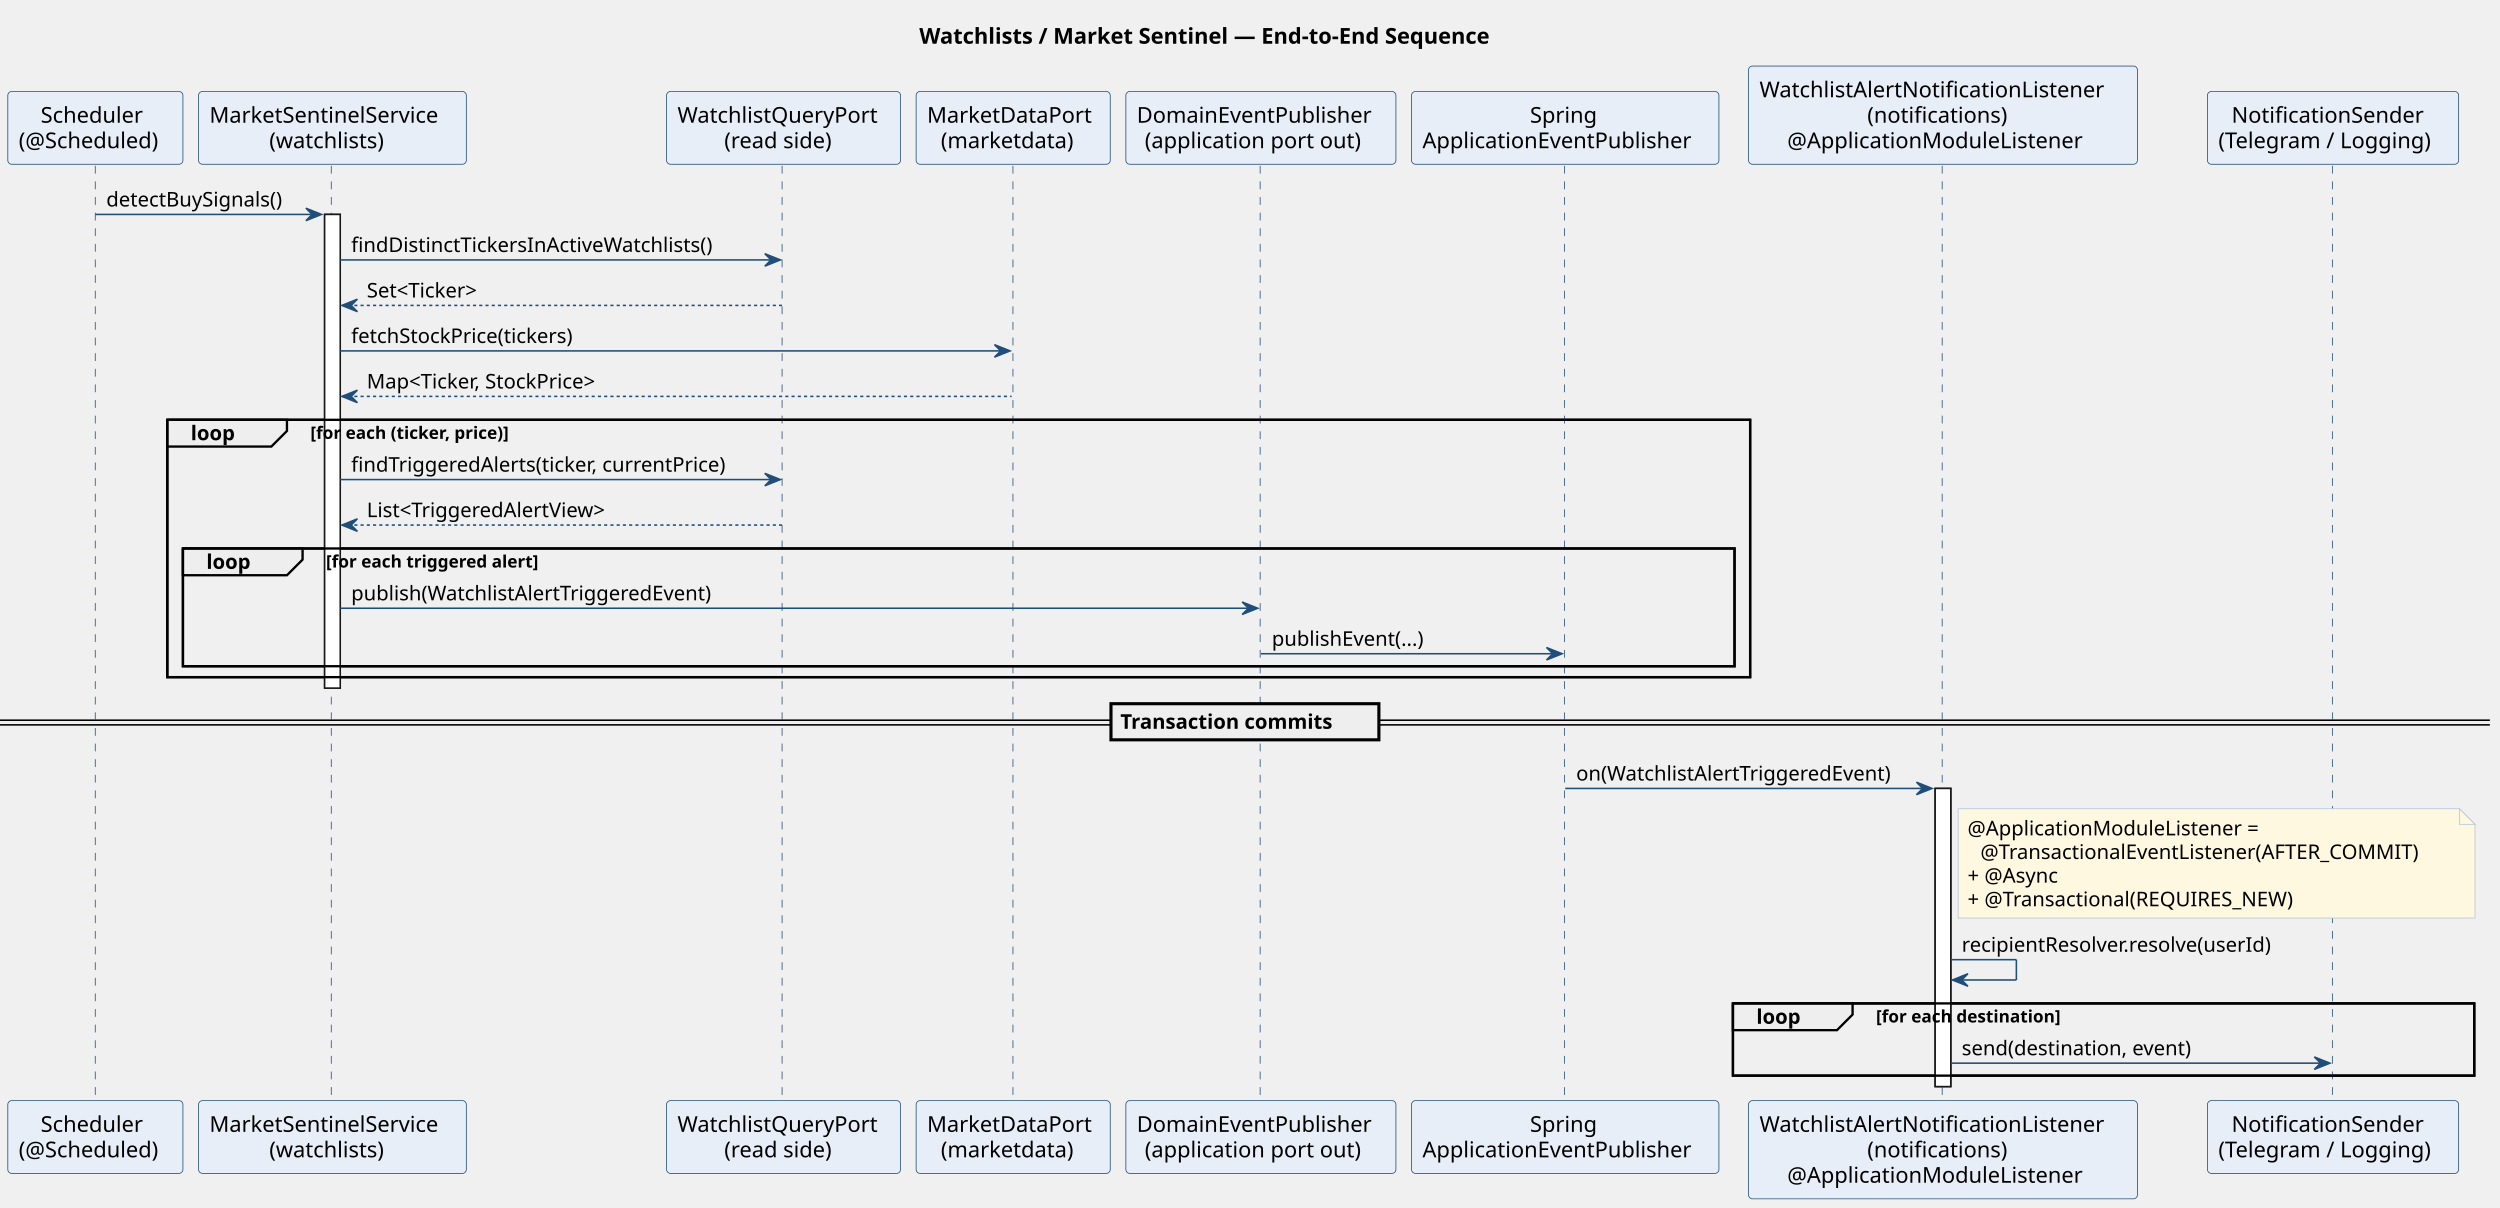
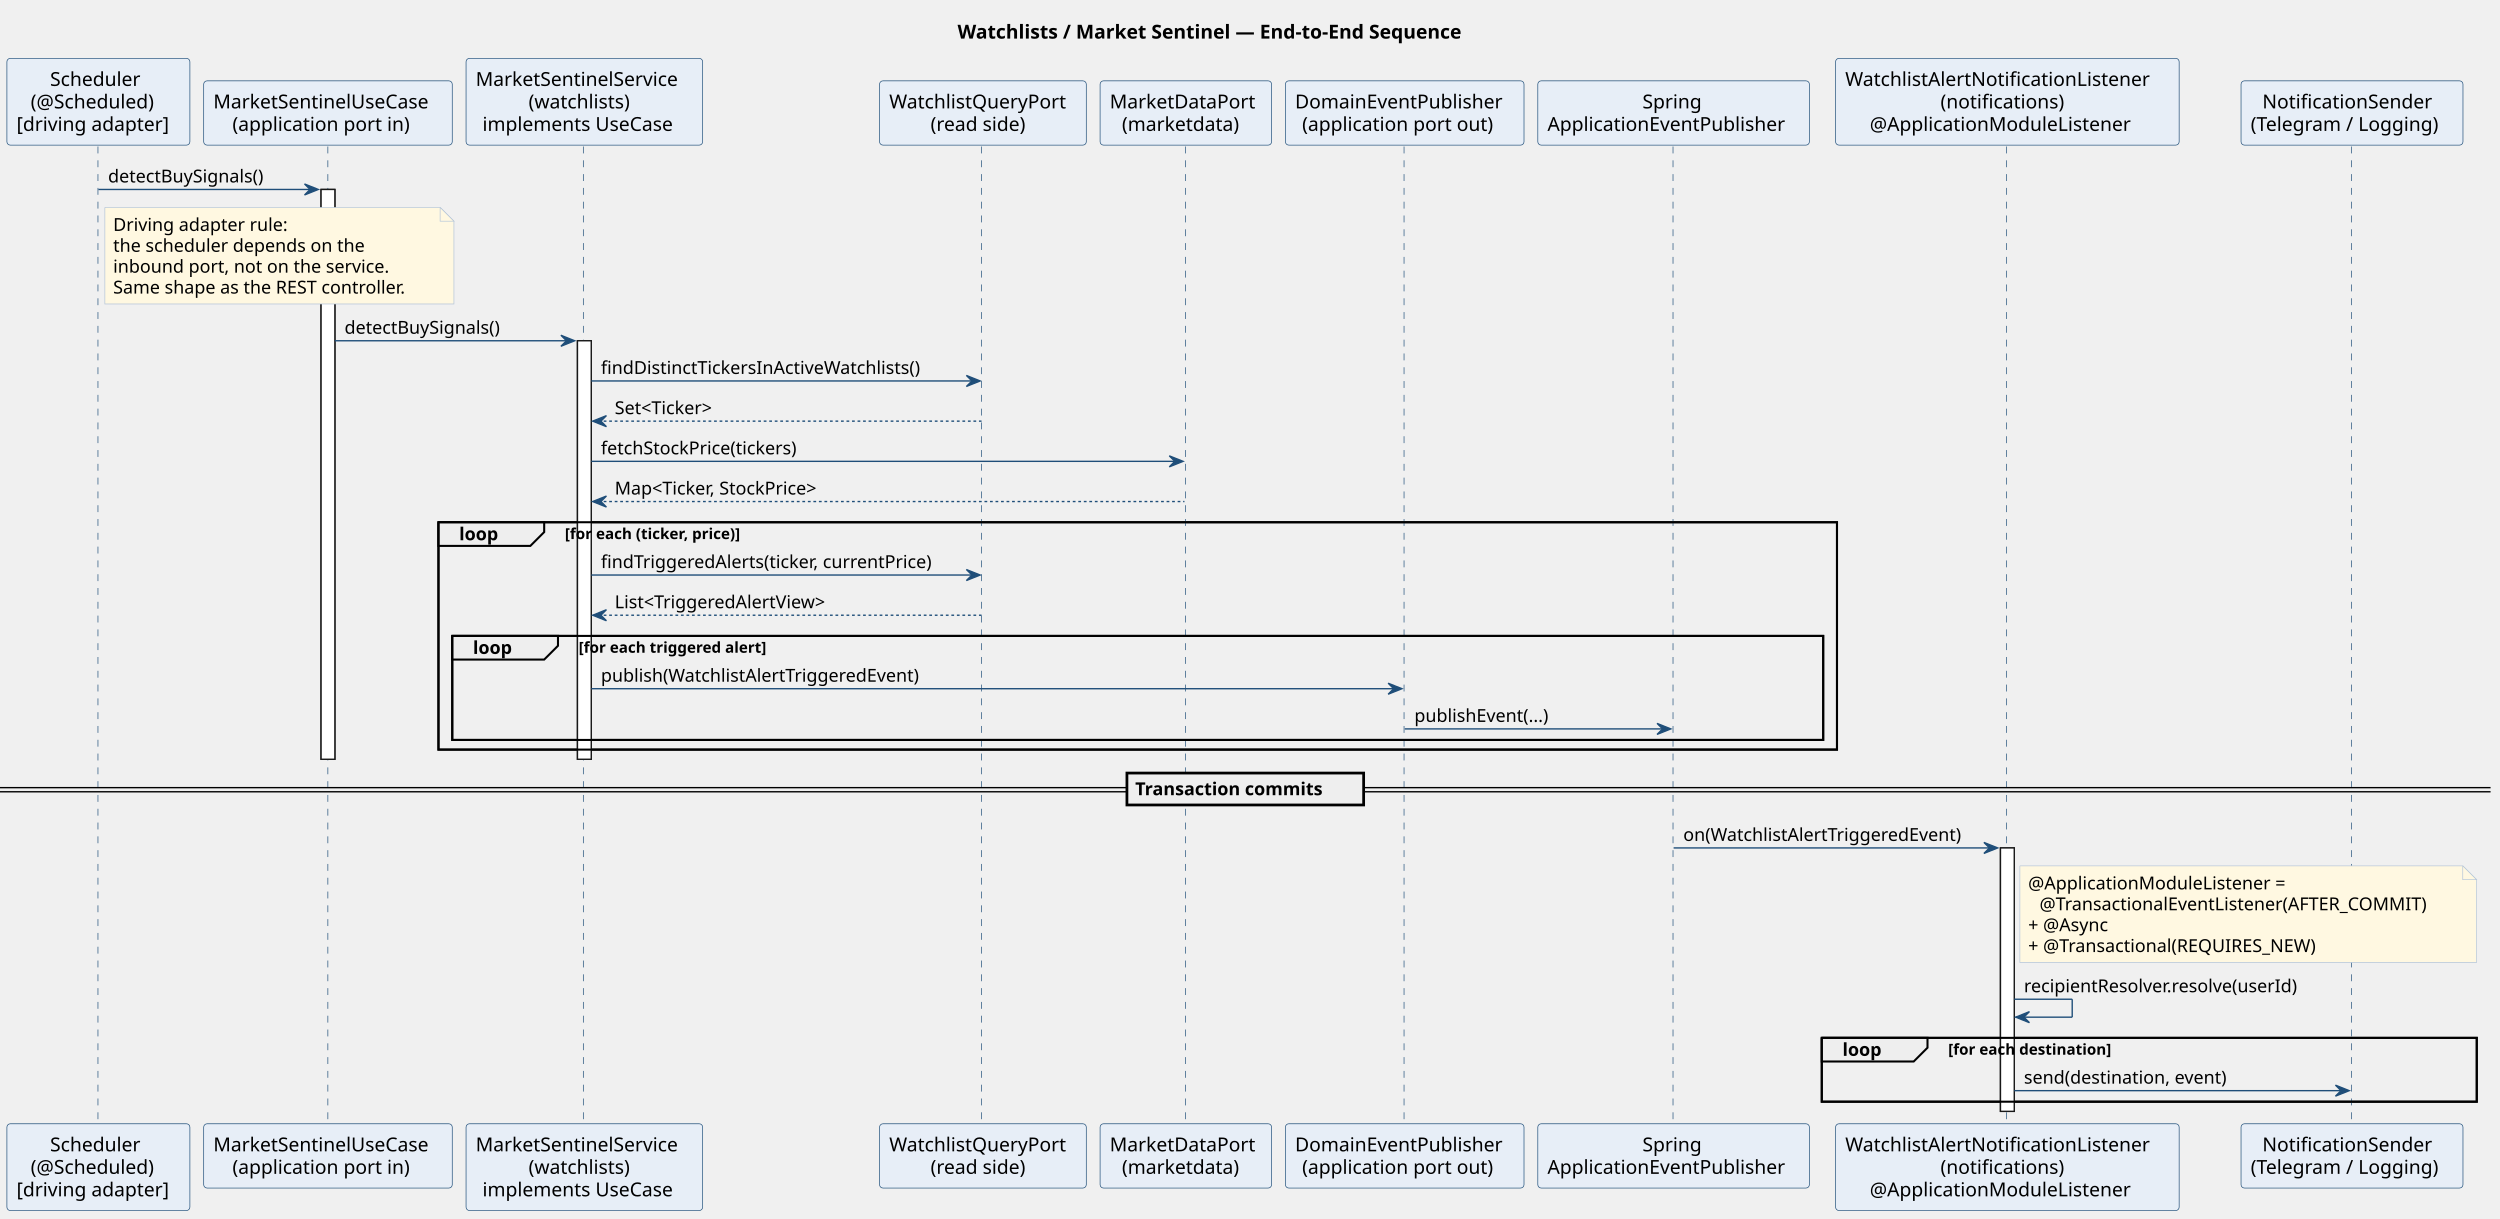
- <svg xmlns="http://www.w3.org/2000/svg" contentStyleType="text/css" data-diagram-type="SEQUENCE" height="773px" preserveAspectRatio="none" style="width:1601px;height:773px;background:#FFFFFF;" version="1.1" viewBox="0 0 1601 773" width="1601px" zoomAndPan="magnify">
+ <svg xmlns="http://www.w3.org/2000/svg" contentStyleType="text/css" data-diagram-type="SEQUENCE" height="883px" preserveAspectRatio="none" style="width:1812px;height:883px;background:#FFFFFF;" version="1.1" viewBox="0 0 1812 883" width="1812px" zoomAndPan="magnify">
  <defs />
  <g>
-     <text fill="#000000" font-family="sans-serif" font-size="14" font-weight="bold" lengthAdjust="spacing" textLength="416.097" x="588.705" y="27.995">Watchlists / Market Sentinel — End-to-End Sequence</text>
-     <g>
-       <rect fill="#FFFFFF" height="303.328" style="stroke:#181818;stroke-width:1;" width="10" x="207.89" y="137.32" />
-     </g>
-     <g>
-       <rect fill="#FFFFFF" height="190.93" style="stroke:#181818;stroke-width:1;" width="10" x="1239.284" y="504.914" />
-     </g>
-     <rect fill="none" height="164.797" style="stroke:#000000;stroke-width:1.5;" width="1013.649" x="107.144" y="268.852" />
-     <rect fill="none" height="75.398" style="stroke:#000000;stroke-width:1.5;" width="993.649" x="117.144" y="351.25" />
-     <rect fill="none" height="46.266" style="stroke:#000000;stroke-width:1.5;" width="474.736" x="1109.771" y="642.578" />
+     <text fill="#000000" font-family="sans-serif" font-size="14" font-weight="bold" lengthAdjust="spacing" textLength="416.097" x="694.033" y="27.995">Watchlists / Market Sentinel — End-to-End Sequence</text>
+     <g>
+       <rect fill="#FFFFFF" height="412.992" style="stroke:#181818;stroke-width:1;" width="10" x="232.715" y="137.32" />
+     </g>
+     <g>
+       <rect fill="#FFFFFF" height="303.328" style="stroke:#181818;stroke-width:1;" width="10" x="418.545" y="246.984" />
+     </g>
+     <g>
+       <rect fill="#FFFFFF" height="190.93" style="stroke:#181818;stroke-width:1;" width="10" x="1449.939" y="614.578" />
+     </g>
+     <rect fill="none" height="164.797" style="stroke:#000000;stroke-width:1.5;" width="1013.649" x="317.799" y="378.516" />
+     <rect fill="none" height="75.398" style="stroke:#000000;stroke-width:1.5;" width="993.649" x="327.799" y="460.914" />
+     <rect fill="none" height="46.266" style="stroke:#000000;stroke-width:1.5;" width="474.736" x="1320.426" y="752.242" />
    <g class="participant-lifeline" data-entity-uid="part1" data-qualified-name="sched" id="part1-lifeline">
      <g>
-         <rect fill="#000000" fill-opacity="0" height="599.656" width="8" x="57.072" y="106.188" />
-         <line style="stroke:#1F4E79;stroke-width:0.5;stroke-dasharray:5,5;" x1="61" x2="61" y1="106.188" y2="705.844" />
-       </g>
-     </g>
-     <g class="participant-lifeline" data-entity-uid="part2" data-qualified-name="sentinel" id="part2-lifeline">
-       <g>
-         <rect fill="#000000" fill-opacity="0" height="599.656" width="8" x="208.89" y="106.188" />
-         <line style="stroke:#1F4E79;stroke-width:0.5;stroke-dasharray:5,5;" x1="212.144" x2="212.144" y1="106.188" y2="705.844" />
-       </g>
-     </g>
-     <g class="participant-lifeline" data-entity-uid="part3" data-qualified-name="query" id="part3-lifeline">
-       <g>
-         <rect fill="#000000" fill-opacity="0" height="599.656" width="8" x="497.769" y="106.188" />
-         <line style="stroke:#1F4E79;stroke-width:0.5;stroke-dasharray:5,5;" x1="500.848" x2="500.848" y1="106.188" y2="705.844" />
-       </g>
-     </g>
-     <g class="participant-lifeline" data-entity-uid="part4" data-qualified-name="feed" id="part4-lifeline">
-       <g>
-         <rect fill="#000000" fill-opacity="0" height="599.656" width="8" x="644.844" y="106.188" />
-         <line style="stroke:#1F4E79;stroke-width:0.5;stroke-dasharray:5,5;" x1="648.691" x2="648.691" y1="106.188" y2="705.844" />
-       </g>
-     </g>
-     <g class="participant-lifeline" data-entity-uid="part5" data-qualified-name="pub" id="part5-lifeline">
-       <g>
-         <rect fill="#000000" fill-opacity="0" height="599.656" width="8" x="803.471" y="106.188" />
-         <line style="stroke:#1F4E79;stroke-width:0.5;stroke-dasharray:5,5;" x1="806.996" x2="806.996" y1="106.188" y2="705.844" />
-       </g>
-     </g>
-     <g class="participant-lifeline" data-entity-uid="part6" data-qualified-name="spring" id="part6-lifeline">
-       <g>
-         <rect fill="#000000" fill-opacity="0" height="599.656" width="8" x="998.369" y="106.188" />
-         <line style="stroke:#1F4E79;stroke-width:0.5;stroke-dasharray:5,5;" x1="1001.945" x2="1001.945" y1="106.188" y2="705.844" />
-       </g>
-     </g>
-     <g class="participant-lifeline" data-entity-uid="part7" data-qualified-name="listener" id="part7-lifeline">
-       <g>
-         <rect fill="#000000" fill-opacity="0" height="599.656" width="8" x="1240.284" y="106.188" />
-         <line style="stroke:#1F4E79;stroke-width:0.5;stroke-dasharray:5,5;" x1="1243.771" x2="1243.771" y1="106.188" y2="705.844" />
-       </g>
-     </g>
-     <g class="participant-lifeline" data-entity-uid="part8" data-qualified-name="sender" id="part8-lifeline">
-       <g>
-         <rect fill="#000000" fill-opacity="0" height="599.656" width="8" x="1490.079" y="106.188" />
-         <line style="stroke:#1F4E79;stroke-width:0.5;stroke-dasharray:5,5;" x1="1493.651" x2="1493.651" y1="106.188" y2="705.844" />
+         <rect fill="#000000" fill-opacity="0" height="709.32" width="8" x="67.315" y="106.188" />
+         <line style="stroke:#1F4E79;stroke-width:0.5;stroke-dasharray:5,5;" x1="71" x2="71" y1="106.188" y2="815.508" />
+       </g>
+     </g>
+     <g class="participant-lifeline" data-entity-uid="part2" data-qualified-name="usecase" id="part2-lifeline">
+       <g>
+         <rect fill="#000000" fill-opacity="0" height="709.32" width="8" x="233.715" y="106.188" />
+         <line style="stroke:#1F4E79;stroke-width:0.5;stroke-dasharray:5,5;" x1="237.631" x2="237.631" y1="106.188" y2="815.508" />
+       </g>
+     </g>
+     <g class="participant-lifeline" data-entity-uid="part3" data-qualified-name="sentinel" id="part3-lifeline">
+       <g>
+         <rect fill="#000000" fill-opacity="0" height="709.32" width="8" x="419.545" y="106.188" />
+         <line style="stroke:#1F4E79;stroke-width:0.5;stroke-dasharray:5,5;" x1="422.799" x2="422.799" y1="106.188" y2="815.508" />
+       </g>
+     </g>
+     <g class="participant-lifeline" data-entity-uid="part4" data-qualified-name="query" id="part4-lifeline">
+       <g>
+         <rect fill="#000000" fill-opacity="0" height="709.32" width="8" x="708.425" y="106.188" />
+         <line style="stroke:#1F4E79;stroke-width:0.5;stroke-dasharray:5,5;" x1="711.503" x2="711.503" y1="106.188" y2="815.508" />
+       </g>
+     </g>
+     <g class="participant-lifeline" data-entity-uid="part5" data-qualified-name="feed" id="part5-lifeline">
+       <g>
+         <rect fill="#000000" fill-opacity="0" height="709.32" width="8" x="855.499" y="106.188" />
+         <line style="stroke:#1F4E79;stroke-width:0.5;stroke-dasharray:5,5;" x1="859.347" x2="859.347" y1="106.188" y2="815.508" />
+       </g>
+     </g>
+     <g class="participant-lifeline" data-entity-uid="part6" data-qualified-name="pub" id="part6-lifeline">
+       <g>
+         <rect fill="#000000" fill-opacity="0" height="709.32" width="8" x="1014.126" y="106.188" />
+         <line style="stroke:#1F4E79;stroke-width:0.5;stroke-dasharray:5,5;" x1="1017.651" x2="1017.651" y1="106.188" y2="815.508" />
+       </g>
+     </g>
+     <g class="participant-lifeline" data-entity-uid="part7" data-qualified-name="spring" id="part7-lifeline">
+       <g>
+         <rect fill="#000000" fill-opacity="0" height="709.32" width="8" x="1209.024" y="106.188" />
+         <line style="stroke:#1F4E79;stroke-width:0.5;stroke-dasharray:5,5;" x1="1212.601" x2="1212.601" y1="106.188" y2="815.508" />
+       </g>
+     </g>
+     <g class="participant-lifeline" data-entity-uid="part8" data-qualified-name="listener" id="part8-lifeline">
+       <g>
+         <rect fill="#000000" fill-opacity="0" height="709.32" width="8" x="1450.939" y="106.188" />
+         <line style="stroke:#1F4E79;stroke-width:0.5;stroke-dasharray:5,5;" x1="1454.426" x2="1454.426" y1="106.188" y2="815.508" />
+       </g>
+     </g>
+     <g class="participant-lifeline" data-entity-uid="part9" data-qualified-name="sender" id="part9-lifeline">
+       <g>
+         <rect fill="#000000" fill-opacity="0" height="709.32" width="8" x="1700.734" y="106.188" />
+         <line style="stroke:#1F4E79;stroke-width:0.5;stroke-dasharray:5,5;" x1="1704.306" x2="1704.306" y1="106.188" y2="815.508" />
      </g>
    </g>
    <g class="participant participant-head" data-entity-uid="part1" data-qualified-name="sched" id="part1-head">
-       <rect fill="#E7EEF7" height="46.594" rx="2.5" ry="2.5" style="stroke:#1F4E79;stroke-width:0.5;" width="112.144" x="5" y="58.594" />
-       <text fill="#000000" font-family="sans-serif" font-size="14" lengthAdjust="spacing" textLength="70.089" x="26.027" y="78.589">Scheduler</text>
-       <text fill="#000000" font-family="sans-serif" font-size="14" lengthAdjust="spacing" textLength="98.144" x="12" y="94.886">(@Scheduled)</text>
+       <rect fill="#E7EEF7" height="62.891" rx="2.5" ry="2.5" style="stroke:#1F4E79;stroke-width:0.5;" width="132.631" x="5" y="42.297" />
+       <text fill="#000000" font-family="sans-serif" font-size="14" lengthAdjust="spacing" textLength="70.089" x="36.271" y="62.292">Scheduler</text>
+       <text fill="#000000" font-family="sans-serif" font-size="14" lengthAdjust="spacing" textLength="98.144" x="22.244" y="78.589">(@Scheduled)</text>
+       <text fill="#000000" font-family="sans-serif" font-size="14" lengthAdjust="spacing" textLength="118.631" x="12" y="94.886">[driving adapter]</text>
    </g>
    <g class="participant participant-tail" data-entity-uid="part1" data-qualified-name="sched" id="part1-tail">
-       <rect fill="#E7EEF7" height="46.594" rx="2.5" ry="2.5" style="stroke:#1F4E79;stroke-width:0.5;" width="112.144" x="5" y="704.844" />
-       <text fill="#000000" font-family="sans-serif" font-size="14" lengthAdjust="spacing" textLength="70.089" x="26.027" y="724.839">Scheduler</text>
-       <text fill="#000000" font-family="sans-serif" font-size="14" lengthAdjust="spacing" textLength="98.144" x="12" y="741.136">(@Scheduled)</text>
-     </g>
-     <g class="participant participant-head" data-entity-uid="part2" data-qualified-name="sentinel" id="part2-head">
-       <rect fill="#E7EEF7" height="46.594" rx="2.5" ry="2.5" style="stroke:#1F4E79;stroke-width:0.5;" width="171.493" x="127.144" y="58.594" />
-       <text fill="#000000" font-family="sans-serif" font-size="14" lengthAdjust="spacing" textLength="157.493" x="134.144" y="78.589">MarketSentinelService</text>
-       <text fill="#000000" font-family="sans-serif" font-size="14" lengthAdjust="spacing" textLength="80.869" x="172.456" y="94.886">(watchlists)</text>
-     </g>
-     <g class="participant participant-tail" data-entity-uid="part2" data-qualified-name="sentinel" id="part2-tail">
-       <rect fill="#E7EEF7" height="46.594" rx="2.5" ry="2.5" style="stroke:#1F4E79;stroke-width:0.5;" width="171.493" x="127.144" y="704.844" />
-       <text fill="#000000" font-family="sans-serif" font-size="14" lengthAdjust="spacing" textLength="157.493" x="134.144" y="724.839">MarketSentinelService</text>
-       <text fill="#000000" font-family="sans-serif" font-size="14" lengthAdjust="spacing" textLength="80.869" x="172.456" y="741.136">(watchlists)</text>
-     </g>
-     <g class="participant participant-head" data-entity-uid="part3" data-qualified-name="query" id="part3-head">
-       <rect fill="#E7EEF7" height="46.594" rx="2.5" ry="2.5" style="stroke:#1F4E79;stroke-width:0.5;" width="149.844" x="426.848" y="58.594" />
-       <text fill="#000000" font-family="sans-serif" font-size="14" lengthAdjust="spacing" textLength="135.844" x="433.848" y="78.589">WatchlistQueryPort</text>
-       <text fill="#000000" font-family="sans-serif" font-size="14" lengthAdjust="spacing" textLength="75.893" x="463.823" y="94.886">(read side)</text>
-     </g>
-     <g class="participant participant-tail" data-entity-uid="part3" data-qualified-name="query" id="part3-tail">
-       <rect fill="#E7EEF7" height="46.594" rx="2.5" ry="2.5" style="stroke:#1F4E79;stroke-width:0.5;" width="149.844" x="426.848" y="704.844" />
-       <text fill="#000000" font-family="sans-serif" font-size="14" lengthAdjust="spacing" textLength="135.844" x="433.848" y="724.839">WatchlistQueryPort</text>
-       <text fill="#000000" font-family="sans-serif" font-size="14" lengthAdjust="spacing" textLength="75.893" x="463.823" y="741.136">(read side)</text>
-     </g>
-     <g class="participant participant-head" data-entity-uid="part4" data-qualified-name="feed" id="part4-head">
-       <rect fill="#E7EEF7" height="46.594" rx="2.5" ry="2.5" style="stroke:#1F4E79;stroke-width:0.5;" width="124.305" x="586.691" y="58.594" />
-       <text fill="#000000" font-family="sans-serif" font-size="14" lengthAdjust="spacing" textLength="110.305" x="593.691" y="78.589">MarketDataPort</text>
-       <text fill="#000000" font-family="sans-serif" font-size="14" lengthAdjust="spacing" textLength="92.641" x="602.523" y="94.886">(marketdata)</text>
-     </g>
-     <g class="participant participant-tail" data-entity-uid="part4" data-qualified-name="feed" id="part4-tail">
-       <rect fill="#E7EEF7" height="46.594" rx="2.5" ry="2.5" style="stroke:#1F4E79;stroke-width:0.5;" width="124.305" x="586.691" y="704.844" />
-       <text fill="#000000" font-family="sans-serif" font-size="14" lengthAdjust="spacing" textLength="110.305" x="593.691" y="724.839">MarketDataPort</text>
-       <text fill="#000000" font-family="sans-serif" font-size="14" lengthAdjust="spacing" textLength="92.641" x="602.523" y="741.136">(marketdata)</text>
-     </g>
-     <g class="participant participant-head" data-entity-uid="part5" data-qualified-name="pub" id="part5-head">
-       <rect fill="#E7EEF7" height="46.594" rx="2.5" ry="2.5" style="stroke:#1F4E79;stroke-width:0.5;" width="172.949" x="720.996" y="58.594" />
-       <text fill="#000000" font-family="sans-serif" font-size="14" lengthAdjust="spacing" textLength="158.949" x="727.996" y="78.589">DomainEventPublisher</text>
-       <text fill="#000000" font-family="sans-serif" font-size="14" lengthAdjust="spacing" textLength="148.675" x="733.133" y="94.886">(application port out)</text>
-     </g>
-     <g class="participant participant-tail" data-entity-uid="part5" data-qualified-name="pub" id="part5-tail">
-       <rect fill="#E7EEF7" height="46.594" rx="2.5" ry="2.5" style="stroke:#1F4E79;stroke-width:0.5;" width="172.949" x="720.996" y="704.844" />
-       <text fill="#000000" font-family="sans-serif" font-size="14" lengthAdjust="spacing" textLength="158.949" x="727.996" y="724.839">DomainEventPublisher</text>
-       <text fill="#000000" font-family="sans-serif" font-size="14" lengthAdjust="spacing" textLength="148.675" x="733.133" y="741.136">(application port out)</text>
-     </g>
-     <g class="participant participant-head" data-entity-uid="part6" data-qualified-name="spring" id="part6-head">
-       <rect fill="#E7EEF7" height="46.594" rx="2.5" ry="2.5" style="stroke:#1F4E79;stroke-width:0.5;" width="196.848" x="903.945" y="58.594" />
-       <text fill="#000000" font-family="sans-serif" font-size="14" lengthAdjust="spacing" textLength="45.179" x="979.78" y="78.589">Spring</text>
-       <text fill="#000000" font-family="sans-serif" font-size="14" lengthAdjust="spacing" textLength="182.848" x="910.945" y="94.886">ApplicationEventPublisher</text>
-     </g>
-     <g class="participant participant-tail" data-entity-uid="part6" data-qualified-name="spring" id="part6-tail">
-       <rect fill="#E7EEF7" height="46.594" rx="2.5" ry="2.5" style="stroke:#1F4E79;stroke-width:0.5;" width="196.848" x="903.945" y="704.844" />
-       <text fill="#000000" font-family="sans-serif" font-size="14" lengthAdjust="spacing" textLength="45.179" x="979.78" y="724.839">Spring</text>
-       <text fill="#000000" font-family="sans-serif" font-size="14" lengthAdjust="spacing" textLength="182.848" x="910.945" y="741.136">ApplicationEventPublisher</text>
-     </g>
-     <g class="participant participant-head" data-entity-uid="part7" data-qualified-name="listener" id="part7-head">
-       <rect fill="#E7EEF7" height="62.891" rx="2.5" ry="2.5" style="stroke:#1F4E79;stroke-width:0.5;" width="249.026" x="1119.771" y="42.297" />
-       <text fill="#000000" font-family="sans-serif" font-size="14" lengthAdjust="spacing" textLength="235.026" x="1126.771" y="62.292">WatchlistAlertNotificationListener</text>
-       <text fill="#000000" font-family="sans-serif" font-size="14" lengthAdjust="spacing" textLength="96.947" x="1195.811" y="78.589">(notifications)</text>
-       <text fill="#000000" font-family="sans-serif" font-size="14" lengthAdjust="spacing" textLength="199.459" x="1144.555" y="94.886">@ApplicationModuleListener</text>
-     </g>
-     <g class="participant participant-tail" data-entity-uid="part7" data-qualified-name="listener" id="part7-tail">
-       <rect fill="#E7EEF7" height="62.891" rx="2.5" ry="2.5" style="stroke:#1F4E79;stroke-width:0.5;" width="249.026" x="1119.771" y="704.844" />
-       <text fill="#000000" font-family="sans-serif" font-size="14" lengthAdjust="spacing" textLength="235.026" x="1126.771" y="724.839">WatchlistAlertNotificationListener</text>
-       <text fill="#000000" font-family="sans-serif" font-size="14" lengthAdjust="spacing" textLength="96.947" x="1195.811" y="741.136">(notifications)</text>
-       <text fill="#000000" font-family="sans-serif" font-size="14" lengthAdjust="spacing" textLength="199.459" x="1144.555" y="757.433">@ApplicationModuleListener</text>
-     </g>
-     <g class="participant participant-head" data-entity-uid="part8" data-qualified-name="sender" id="part8-head">
-       <rect fill="#E7EEF7" height="46.594" rx="2.5" ry="2.5" style="stroke:#1F4E79;stroke-width:0.5;" width="160.856" x="1413.651" y="58.594" />
-       <text fill="#000000" font-family="sans-serif" font-size="14" lengthAdjust="spacing" textLength="129.958" x="1429.1" y="78.589">NotificationSender</text>
-       <text fill="#000000" font-family="sans-serif" font-size="14" lengthAdjust="spacing" textLength="146.856" x="1420.651" y="94.886">(Telegram / Logging)</text>
-     </g>
-     <g class="participant participant-tail" data-entity-uid="part8" data-qualified-name="sender" id="part8-tail">
-       <rect fill="#E7EEF7" height="46.594" rx="2.5" ry="2.5" style="stroke:#1F4E79;stroke-width:0.5;" width="160.856" x="1413.651" y="704.844" />
-       <text fill="#000000" font-family="sans-serif" font-size="14" lengthAdjust="spacing" textLength="129.958" x="1429.1" y="724.839">NotificationSender</text>
-       <text fill="#000000" font-family="sans-serif" font-size="14" lengthAdjust="spacing" textLength="146.856" x="1420.651" y="741.136">(Telegram / Logging)</text>
-     </g>
-     <g>
-       <rect fill="#FFFFFF" height="303.328" style="stroke:#181818;stroke-width:1;" width="10" x="207.89" y="137.32" />
-     </g>
-     <g>
-       <rect fill="#FFFFFF" height="190.93" style="stroke:#181818;stroke-width:1;" width="10" x="1239.284" y="504.914" />
+       <rect fill="#E7EEF7" height="62.891" rx="2.5" ry="2.5" style="stroke:#1F4E79;stroke-width:0.5;" width="132.631" x="5" y="814.508" />
+       <text fill="#000000" font-family="sans-serif" font-size="14" lengthAdjust="spacing" textLength="70.089" x="36.271" y="834.503">Scheduler</text>
+       <text fill="#000000" font-family="sans-serif" font-size="14" lengthAdjust="spacing" textLength="98.144" x="22.244" y="850.8">(@Scheduled)</text>
+       <text fill="#000000" font-family="sans-serif" font-size="14" lengthAdjust="spacing" textLength="118.631" x="12" y="867.097">[driving adapter]</text>
+     </g>
+     <g class="participant participant-head" data-entity-uid="part2" data-qualified-name="usecase" id="part2-head">
+       <rect fill="#E7EEF7" height="46.594" rx="2.5" ry="2.5" style="stroke:#1F4E79;stroke-width:0.5;" width="180.168" x="147.631" y="58.594" />
+       <text fill="#000000" font-family="sans-serif" font-size="14" lengthAdjust="spacing" textLength="166.168" x="154.631" y="78.589">MarketSentinelUseCase</text>
+       <text fill="#000000" font-family="sans-serif" font-size="14" lengthAdjust="spacing" textLength="138.51" x="168.46" y="94.886">(application port in)</text>
+     </g>
+     <g class="participant participant-tail" data-entity-uid="part2" data-qualified-name="usecase" id="part2-tail">
+       <rect fill="#E7EEF7" height="46.594" rx="2.5" ry="2.5" style="stroke:#1F4E79;stroke-width:0.5;" width="180.168" x="147.631" y="814.508" />
+       <text fill="#000000" font-family="sans-serif" font-size="14" lengthAdjust="spacing" textLength="166.168" x="154.631" y="834.503">MarketSentinelUseCase</text>
+       <text fill="#000000" font-family="sans-serif" font-size="14" lengthAdjust="spacing" textLength="138.51" x="168.46" y="850.8">(application port in)</text>
+     </g>
+     <g class="participant participant-head" data-entity-uid="part3" data-qualified-name="sentinel" id="part3-head">
+       <rect fill="#E7EEF7" height="62.891" rx="2.5" ry="2.5" style="stroke:#1F4E79;stroke-width:0.5;" width="171.493" x="337.799" y="42.297" />
+       <text fill="#000000" font-family="sans-serif" font-size="14" lengthAdjust="spacing" textLength="157.493" x="344.799" y="62.292">MarketSentinelService</text>
+       <text fill="#000000" font-family="sans-serif" font-size="14" lengthAdjust="spacing" textLength="80.869" x="383.111" y="78.589">(watchlists)</text>
+       <text fill="#000000" font-family="sans-serif" font-size="14" lengthAdjust="spacing" textLength="147.69" x="349.7" y="94.886">implements UseCase</text>
+     </g>
+     <g class="participant participant-tail" data-entity-uid="part3" data-qualified-name="sentinel" id="part3-tail">
+       <rect fill="#E7EEF7" height="62.891" rx="2.5" ry="2.5" style="stroke:#1F4E79;stroke-width:0.5;" width="171.493" x="337.799" y="814.508" />
+       <text fill="#000000" font-family="sans-serif" font-size="14" lengthAdjust="spacing" textLength="157.493" x="344.799" y="834.503">MarketSentinelService</text>
+       <text fill="#000000" font-family="sans-serif" font-size="14" lengthAdjust="spacing" textLength="80.869" x="383.111" y="850.8">(watchlists)</text>
+       <text fill="#000000" font-family="sans-serif" font-size="14" lengthAdjust="spacing" textLength="147.69" x="349.7" y="867.097">implements UseCase</text>
+     </g>
+     <g class="participant participant-head" data-entity-uid="part4" data-qualified-name="query" id="part4-head">
+       <rect fill="#E7EEF7" height="46.594" rx="2.5" ry="2.5" style="stroke:#1F4E79;stroke-width:0.5;" width="149.844" x="637.503" y="58.594" />
+       <text fill="#000000" font-family="sans-serif" font-size="14" lengthAdjust="spacing" textLength="135.844" x="644.503" y="78.589">WatchlistQueryPort</text>
+       <text fill="#000000" font-family="sans-serif" font-size="14" lengthAdjust="spacing" textLength="75.893" x="674.479" y="94.886">(read side)</text>
+     </g>
+     <g class="participant participant-tail" data-entity-uid="part4" data-qualified-name="query" id="part4-tail">
+       <rect fill="#E7EEF7" height="46.594" rx="2.5" ry="2.5" style="stroke:#1F4E79;stroke-width:0.5;" width="149.844" x="637.503" y="814.508" />
+       <text fill="#000000" font-family="sans-serif" font-size="14" lengthAdjust="spacing" textLength="135.844" x="644.503" y="834.503">WatchlistQueryPort</text>
+       <text fill="#000000" font-family="sans-serif" font-size="14" lengthAdjust="spacing" textLength="75.893" x="674.479" y="850.8">(read side)</text>
+     </g>
+     <g class="participant participant-head" data-entity-uid="part5" data-qualified-name="feed" id="part5-head">
+       <rect fill="#E7EEF7" height="46.594" rx="2.5" ry="2.5" style="stroke:#1F4E79;stroke-width:0.5;" width="124.305" x="797.347" y="58.594" />
+       <text fill="#000000" font-family="sans-serif" font-size="14" lengthAdjust="spacing" textLength="110.305" x="804.347" y="78.589">MarketDataPort</text>
+       <text fill="#000000" font-family="sans-serif" font-size="14" lengthAdjust="spacing" textLength="92.641" x="813.179" y="94.886">(marketdata)</text>
+     </g>
+     <g class="participant participant-tail" data-entity-uid="part5" data-qualified-name="feed" id="part5-tail">
+       <rect fill="#E7EEF7" height="46.594" rx="2.5" ry="2.5" style="stroke:#1F4E79;stroke-width:0.5;" width="124.305" x="797.347" y="814.508" />
+       <text fill="#000000" font-family="sans-serif" font-size="14" lengthAdjust="spacing" textLength="110.305" x="804.347" y="834.503">MarketDataPort</text>
+       <text fill="#000000" font-family="sans-serif" font-size="14" lengthAdjust="spacing" textLength="92.641" x="813.179" y="850.8">(marketdata)</text>
+     </g>
+     <g class="participant participant-head" data-entity-uid="part6" data-qualified-name="pub" id="part6-head">
+       <rect fill="#E7EEF7" height="46.594" rx="2.5" ry="2.5" style="stroke:#1F4E79;stroke-width:0.5;" width="172.949" x="931.651" y="58.594" />
+       <text fill="#000000" font-family="sans-serif" font-size="14" lengthAdjust="spacing" textLength="158.949" x="938.651" y="78.589">DomainEventPublisher</text>
+       <text fill="#000000" font-family="sans-serif" font-size="14" lengthAdjust="spacing" textLength="148.675" x="943.789" y="94.886">(application port out)</text>
+     </g>
+     <g class="participant participant-tail" data-entity-uid="part6" data-qualified-name="pub" id="part6-tail">
+       <rect fill="#E7EEF7" height="46.594" rx="2.5" ry="2.5" style="stroke:#1F4E79;stroke-width:0.5;" width="172.949" x="931.651" y="814.508" />
+       <text fill="#000000" font-family="sans-serif" font-size="14" lengthAdjust="spacing" textLength="158.949" x="938.651" y="834.503">DomainEventPublisher</text>
+       <text fill="#000000" font-family="sans-serif" font-size="14" lengthAdjust="spacing" textLength="148.675" x="943.789" y="850.8">(application port out)</text>
+     </g>
+     <g class="participant participant-head" data-entity-uid="part7" data-qualified-name="spring" id="part7-head">
+       <rect fill="#E7EEF7" height="46.594" rx="2.5" ry="2.5" style="stroke:#1F4E79;stroke-width:0.5;" width="196.848" x="1114.601" y="58.594" />
+       <text fill="#000000" font-family="sans-serif" font-size="14" lengthAdjust="spacing" textLength="45.179" x="1190.435" y="78.589">Spring</text>
+       <text fill="#000000" font-family="sans-serif" font-size="14" lengthAdjust="spacing" textLength="182.848" x="1121.601" y="94.886">ApplicationEventPublisher</text>
+     </g>
+     <g class="participant participant-tail" data-entity-uid="part7" data-qualified-name="spring" id="part7-tail">
+       <rect fill="#E7EEF7" height="46.594" rx="2.5" ry="2.5" style="stroke:#1F4E79;stroke-width:0.5;" width="196.848" x="1114.601" y="814.508" />
+       <text fill="#000000" font-family="sans-serif" font-size="14" lengthAdjust="spacing" textLength="45.179" x="1190.435" y="834.503">Spring</text>
+       <text fill="#000000" font-family="sans-serif" font-size="14" lengthAdjust="spacing" textLength="182.848" x="1121.601" y="850.8">ApplicationEventPublisher</text>
+     </g>
+     <g class="participant participant-head" data-entity-uid="part8" data-qualified-name="listener" id="part8-head">
+       <rect fill="#E7EEF7" height="62.891" rx="2.5" ry="2.5" style="stroke:#1F4E79;stroke-width:0.5;" width="249.026" x="1330.426" y="42.297" />
+       <text fill="#000000" font-family="sans-serif" font-size="14" lengthAdjust="spacing" textLength="235.026" x="1337.426" y="62.292">WatchlistAlertNotificationListener</text>
+       <text fill="#000000" font-family="sans-serif" font-size="14" lengthAdjust="spacing" textLength="96.947" x="1406.466" y="78.589">(notifications)</text>
+       <text fill="#000000" font-family="sans-serif" font-size="14" lengthAdjust="spacing" textLength="199.459" x="1355.21" y="94.886">@ApplicationModuleListener</text>
+     </g>
+     <g class="participant participant-tail" data-entity-uid="part8" data-qualified-name="listener" id="part8-tail">
+       <rect fill="#E7EEF7" height="62.891" rx="2.5" ry="2.5" style="stroke:#1F4E79;stroke-width:0.5;" width="249.026" x="1330.426" y="814.508" />
+       <text fill="#000000" font-family="sans-serif" font-size="14" lengthAdjust="spacing" textLength="235.026" x="1337.426" y="834.503">WatchlistAlertNotificationListener</text>
+       <text fill="#000000" font-family="sans-serif" font-size="14" lengthAdjust="spacing" textLength="96.947" x="1406.466" y="850.8">(notifications)</text>
+       <text fill="#000000" font-family="sans-serif" font-size="14" lengthAdjust="spacing" textLength="199.459" x="1355.21" y="867.097">@ApplicationModuleListener</text>
+     </g>
+     <g class="participant participant-head" data-entity-uid="part9" data-qualified-name="sender" id="part9-head">
+       <rect fill="#E7EEF7" height="46.594" rx="2.5" ry="2.5" style="stroke:#1F4E79;stroke-width:0.5;" width="160.856" x="1624.306" y="58.594" />
+       <text fill="#000000" font-family="sans-serif" font-size="14" lengthAdjust="spacing" textLength="129.958" x="1639.755" y="78.589">NotificationSender</text>
+       <text fill="#000000" font-family="sans-serif" font-size="14" lengthAdjust="spacing" textLength="146.856" x="1631.306" y="94.886">(Telegram / Logging)</text>
+     </g>
+     <g class="participant participant-tail" data-entity-uid="part9" data-qualified-name="sender" id="part9-tail">
+       <rect fill="#E7EEF7" height="46.594" rx="2.5" ry="2.5" style="stroke:#1F4E79;stroke-width:0.5;" width="160.856" x="1624.306" y="814.508" />
+       <text fill="#000000" font-family="sans-serif" font-size="14" lengthAdjust="spacing" textLength="129.958" x="1639.755" y="834.503">NotificationSender</text>
+       <text fill="#000000" font-family="sans-serif" font-size="14" lengthAdjust="spacing" textLength="146.856" x="1631.306" y="850.8">(Telegram / Logging)</text>
+     </g>
+     <g>
+       <rect fill="#FFFFFF" height="412.992" style="stroke:#181818;stroke-width:1;" width="10" x="232.715" y="137.32" />
+     </g>
+     <g>
+       <rect fill="#FFFFFF" height="303.328" style="stroke:#181818;stroke-width:1;" width="10" x="418.545" y="246.984" />
+     </g>
+     <g>
+       <rect fill="#FFFFFF" height="190.93" style="stroke:#181818;stroke-width:1;" width="10" x="1449.939" y="614.578" />
    </g>
    <g class="message" data-entity-1="part1" data-entity-2="part2" id="msg1">
-       <polygon fill="#1F4E79" points="195.89,133.32,205.89,137.32,195.89,141.32,199.89,137.32" style="stroke:#1F4E79;stroke-width:1;" />
-       <line style="stroke:#1F4E79;stroke-width:1;" x1="61.072" x2="201.89" y1="137.32" y2="137.32" />
-       <text fill="#000000" font-family="sans-serif" font-size="13" lengthAdjust="spacing" textLength="123.29" x="68.072" y="132.254">detectBuySignals()</text>
-     </g>
+       <polygon fill="#1F4E79" points="220.715,133.32,230.715,137.32,220.715,141.32,224.715,137.32" style="stroke:#1F4E79;stroke-width:1;" />
+       <line style="stroke:#1F4E79;stroke-width:1;" x1="71.315" x2="226.715" y1="137.32" y2="137.32" />
+       <text fill="#000000" font-family="sans-serif" font-size="13" lengthAdjust="spacing" textLength="123.29" x="78.315" y="132.254">detectBuySignals()</text>
+     </g>
+     <path d="M76,150.32 L76,220.32 L329,220.32 L329,160.32 L319,150.32 L76,150.32" fill="#FFF8E1" style="stroke:#B3C4D9;stroke-width:0.5;" />
+     <path d="M319,150.32 L319,160.32 L329,160.32 L319,150.32" fill="#FFF8E1" style="stroke:#B3C4D9;stroke-width:0.5;" />
+     <text fill="#000000" font-family="sans-serif" font-size="13" lengthAdjust="spacing" textLength="135.478" x="82" y="167.387">Driving adapter rule:</text>
+     <text fill="#000000" font-family="sans-serif" font-size="13" lengthAdjust="spacing" textLength="194.759" x="82" y="182.52">the scheduler depends on the</text>
+     <text fill="#000000" font-family="sans-serif" font-size="13" lengthAdjust="spacing" textLength="213.745" x="82" y="197.653">inbound port, not on the service.</text>
+     <text fill="#000000" font-family="sans-serif" font-size="13" lengthAdjust="spacing" textLength="232.718" x="82" y="212.786">Same shape as the REST controller.</text>
    <g class="message" data-entity-1="part2" data-entity-2="part3" id="msg2">
-       <polygon fill="#1F4E79" points="489.769,162.453,499.769,166.453,489.769,170.453,493.769,166.453" style="stroke:#1F4E79;stroke-width:1;" />
-       <line style="stroke:#1F4E79;stroke-width:1;" x1="217.89" x2="495.769" y1="166.453" y2="166.453" />
-       <text fill="#000000" font-family="sans-serif" font-size="13" lengthAdjust="spacing" textLength="250.44" x="224.89" y="161.387">findDistinctTickersInActiveWatchlists()</text>
-     </g>
-     <g class="message" data-entity-1="part3" data-entity-2="part2" id="msg3">
-       <polygon fill="#1F4E79" points="228.89,191.586,218.89,195.586,228.89,199.586,224.89,195.586" style="stroke:#1F4E79;stroke-width:1;" />
-       <line style="stroke:#1F4E79;stroke-width:1;stroke-dasharray:2,2;" x1="222.89" x2="500.769" y1="195.586" y2="195.586" />
-       <text fill="#000000" font-family="sans-serif" font-size="13" lengthAdjust="spacing" textLength="82.704" x="234.89" y="190.52">Set&lt;Ticker&gt;</text>
-     </g>
-     <g class="message" data-entity-1="part2" data-entity-2="part4" id="msg4">
-       <polygon fill="#1F4E79" points="636.844,220.719,646.844,224.719,636.844,228.719,640.844,224.719" style="stroke:#1F4E79;stroke-width:1;" />
-       <line style="stroke:#1F4E79;stroke-width:1;" x1="217.89" x2="642.844" y1="224.719" y2="224.719" />
-       <text fill="#000000" font-family="sans-serif" font-size="13" lengthAdjust="spacing" textLength="154.623" x="224.89" y="219.653">fetchStockPrice(tickers)</text>
-     </g>
-     <g class="message" data-entity-1="part4" data-entity-2="part2" id="msg5">
-       <polygon fill="#1F4E79" points="228.89,249.852,218.89,253.852,228.89,257.852,224.89,253.852" style="stroke:#1F4E79;stroke-width:1;" />
-       <line style="stroke:#1F4E79;stroke-width:1;stroke-dasharray:2,2;" x1="222.89" x2="647.844" y1="253.852" y2="253.852" />
-       <text fill="#000000" font-family="sans-serif" font-size="13" lengthAdjust="spacing" textLength="164.976" x="234.89" y="248.786">Map&lt;Ticker, StockPrice&gt;</text>
-     </g>
-     <path d="M107.144,268.852 L183.768,268.852 L183.768,275.984 L173.768,285.984 L107.144,285.984 L107.144,268.852" fill="#EEEEEE" style="stroke:#000000;stroke-width:1.5;" />
-     <rect fill="none" height="164.797" style="stroke:#000000;stroke-width:1.5;" width="1013.649" x="107.144" y="268.852" />
-     <text fill="#000000" font-family="sans-serif" font-size="13" font-weight="bold" lengthAdjust="spacing" textLength="31.624" x="122.144" y="281.918">loop</text>
-     <text fill="#000000" font-family="sans-serif" font-size="11" font-weight="bold" lengthAdjust="spacing" textLength="149.58" x="198.768" y="281.062">[for each (ticker, price)]</text>
-     <g class="message" data-entity-1="part2" data-entity-2="part3" id="msg6">
-       <polygon fill="#1F4E79" points="489.769,303.117,499.769,307.117,489.769,311.117,493.769,307.117" style="stroke:#1F4E79;stroke-width:1;" />
-       <line style="stroke:#1F4E79;stroke-width:1;" x1="217.89" x2="495.769" y1="307.117" y2="307.117" />
-       <text fill="#000000" font-family="sans-serif" font-size="13" lengthAdjust="spacing" textLength="259.879" x="224.89" y="302.051">findTriggeredAlerts(ticker, currentPrice)</text>
-     </g>
-     <g class="message" data-entity-1="part3" data-entity-2="part2" id="msg7">
-       <polygon fill="#1F4E79" points="228.89,332.25,218.89,336.25,228.89,340.25,224.89,336.25" style="stroke:#1F4E79;stroke-width:1;" />
-       <line style="stroke:#1F4E79;stroke-width:1;stroke-dasharray:2,2;" x1="222.89" x2="500.769" y1="336.25" y2="336.25" />
-       <text fill="#000000" font-family="sans-serif" font-size="13" lengthAdjust="spacing" textLength="169.584" x="234.89" y="331.184">List&lt;TriggeredAlertView&gt;</text>
-     </g>
-     <path d="M117.144,351.25 L193.768,351.25 L193.768,358.383 L183.768,368.383 L117.144,368.383 L117.144,351.25" fill="#EEEEEE" style="stroke:#000000;stroke-width:1.5;" />
-     <rect fill="none" height="75.398" style="stroke:#000000;stroke-width:1.5;" width="993.649" x="117.144" y="351.25" />
-     <text fill="#000000" font-family="sans-serif" font-size="13" font-weight="bold" lengthAdjust="spacing" textLength="31.624" x="132.144" y="364.317">loop</text>
-     <text fill="#000000" font-family="sans-serif" font-size="11" font-weight="bold" lengthAdjust="spacing" textLength="156.304" x="208.768" y="363.46">[for each triggered alert]</text>
-     <g class="message" data-entity-1="part2" data-entity-2="part5" id="msg8">
-       <polygon fill="#1F4E79" points="795.471,385.516,805.471,389.516,795.471,393.516,799.471,389.516" style="stroke:#1F4E79;stroke-width:1;" />
-       <line style="stroke:#1F4E79;stroke-width:1;" x1="217.89" x2="801.471" y1="389.516" y2="389.516" />
-       <text fill="#000000" font-family="sans-serif" font-size="13" lengthAdjust="spacing" textLength="248.701" x="224.89" y="384.45">publish(WatchlistAlertTriggeredEvent)</text>
-     </g>
-     <g class="message" data-entity-1="part5" data-entity-2="part6" id="msg9">
-       <polygon fill="#1F4E79" points="990.369,414.648,1000.369,418.648,990.369,422.648,994.369,418.648" style="stroke:#1F4E79;stroke-width:1;" />
-       <line style="stroke:#1F4E79;stroke-width:1;" x1="807.471" x2="996.369" y1="418.648" y2="418.648" />
-       <text fill="#000000" font-family="sans-serif" font-size="13" lengthAdjust="spacing" textLength="106.761" x="814.471" y="413.582">publishEvent(...)</text>
-     </g>
-     <rect fill="#EEEEEE" height="3" style="stroke:#EEEEEE;stroke-width:1;" width="1594.507" x="0" y="461.215" />
-     <line style="stroke:#000000;stroke-width:1;" x1="0" x2="1594.507" y1="461.215" y2="461.215" />
-     <line style="stroke:#000000;stroke-width:1;" x1="0" x2="1594.507" y1="464.215" y2="464.215" />
-     <rect fill="#EEEEEE" height="23.133" style="stroke:#000000;stroke-width:2;" width="171.568" x="711.47" y="450.648" />
-     <text fill="#000000" font-family="sans-serif" font-size="13" font-weight="bold" lengthAdjust="spacing" textLength="153.042" x="717.47" y="466.715">Transaction commits</text>
+       <polygon fill="#1F4E79" points="406.545,242.984,416.545,246.984,406.545,250.984,410.545,246.984" style="stroke:#1F4E79;stroke-width:1;" />
+       <line style="stroke:#1F4E79;stroke-width:1;" x1="242.715" x2="412.545" y1="246.984" y2="246.984" />
+       <text fill="#000000" font-family="sans-serif" font-size="13" lengthAdjust="spacing" textLength="123.29" x="249.715" y="241.918">detectBuySignals()</text>
+     </g>
+     <g class="message" data-entity-1="part3" data-entity-2="part4" id="msg3">
+       <polygon fill="#1F4E79" points="700.425,272.117,710.425,276.117,700.425,280.117,704.425,276.117" style="stroke:#1F4E79;stroke-width:1;" />
+       <line style="stroke:#1F4E79;stroke-width:1;" x1="428.545" x2="706.425" y1="276.117" y2="276.117" />
+       <text fill="#000000" font-family="sans-serif" font-size="13" lengthAdjust="spacing" textLength="250.44" x="435.545" y="271.051">findDistinctTickersInActiveWatchlists()</text>
+     </g>
+     <g class="message" data-entity-1="part4" data-entity-2="part3" id="msg4">
+       <polygon fill="#1F4E79" points="439.545,301.25,429.545,305.25,439.545,309.25,435.545,305.25" style="stroke:#1F4E79;stroke-width:1;" />
+       <line style="stroke:#1F4E79;stroke-width:1;stroke-dasharray:2,2;" x1="433.545" x2="711.425" y1="305.25" y2="305.25" />
+       <text fill="#000000" font-family="sans-serif" font-size="13" lengthAdjust="spacing" textLength="82.704" x="445.545" y="300.184">Set&lt;Ticker&gt;</text>
+     </g>
+     <g class="message" data-entity-1="part3" data-entity-2="part5" id="msg5">
+       <polygon fill="#1F4E79" points="847.499,330.383,857.499,334.383,847.499,338.383,851.499,334.383" style="stroke:#1F4E79;stroke-width:1;" />
+       <line style="stroke:#1F4E79;stroke-width:1;" x1="428.545" x2="853.499" y1="334.383" y2="334.383" />
+       <text fill="#000000" font-family="sans-serif" font-size="13" lengthAdjust="spacing" textLength="154.623" x="435.545" y="329.317">fetchStockPrice(tickers)</text>
+     </g>
+     <g class="message" data-entity-1="part5" data-entity-2="part3" id="msg6">
+       <polygon fill="#1F4E79" points="439.545,359.516,429.545,363.516,439.545,367.516,435.545,363.516" style="stroke:#1F4E79;stroke-width:1;" />
+       <line style="stroke:#1F4E79;stroke-width:1;stroke-dasharray:2,2;" x1="433.545" x2="858.499" y1="363.516" y2="363.516" />
+       <text fill="#000000" font-family="sans-serif" font-size="13" lengthAdjust="spacing" textLength="164.976" x="445.545" y="358.45">Map&lt;Ticker, StockPrice&gt;</text>
+     </g>
+     <path d="M317.799,378.516 L394.423,378.516 L394.423,385.648 L384.423,395.648 L317.799,395.648 L317.799,378.516" fill="#EEEEEE" style="stroke:#000000;stroke-width:1.5;" />
+     <rect fill="none" height="164.797" style="stroke:#000000;stroke-width:1.5;" width="1013.649" x="317.799" y="378.516" />
+     <text fill="#000000" font-family="sans-serif" font-size="13" font-weight="bold" lengthAdjust="spacing" textLength="31.624" x="332.799" y="391.582">loop</text>
+     <text fill="#000000" font-family="sans-serif" font-size="11" font-weight="bold" lengthAdjust="spacing" textLength="149.58" x="409.423" y="390.726">[for each (ticker, price)]</text>
+     <g class="message" data-entity-1="part3" data-entity-2="part4" id="msg7">
+       <polygon fill="#1F4E79" points="700.425,412.781,710.425,416.781,700.425,420.781,704.425,416.781" style="stroke:#1F4E79;stroke-width:1;" />
+       <line style="stroke:#1F4E79;stroke-width:1;" x1="428.545" x2="706.425" y1="416.781" y2="416.781" />
+       <text fill="#000000" font-family="sans-serif" font-size="13" lengthAdjust="spacing" textLength="259.879" x="435.545" y="411.715">findTriggeredAlerts(ticker, currentPrice)</text>
+     </g>
+     <g class="message" data-entity-1="part4" data-entity-2="part3" id="msg8">
+       <polygon fill="#1F4E79" points="439.545,441.914,429.545,445.914,439.545,449.914,435.545,445.914" style="stroke:#1F4E79;stroke-width:1;" />
+       <line style="stroke:#1F4E79;stroke-width:1;stroke-dasharray:2,2;" x1="433.545" x2="711.425" y1="445.914" y2="445.914" />
+       <text fill="#000000" font-family="sans-serif" font-size="13" lengthAdjust="spacing" textLength="169.584" x="445.545" y="440.848">List&lt;TriggeredAlertView&gt;</text>
+     </g>
+     <path d="M327.799,460.914 L404.423,460.914 L404.423,468.047 L394.423,478.047 L327.799,478.047 L327.799,460.914" fill="#EEEEEE" style="stroke:#000000;stroke-width:1.5;" />
+     <rect fill="none" height="75.398" style="stroke:#000000;stroke-width:1.5;" width="993.649" x="327.799" y="460.914" />
+     <text fill="#000000" font-family="sans-serif" font-size="13" font-weight="bold" lengthAdjust="spacing" textLength="31.624" x="342.799" y="473.981">loop</text>
+     <text fill="#000000" font-family="sans-serif" font-size="11" font-weight="bold" lengthAdjust="spacing" textLength="156.304" x="419.423" y="473.125">[for each triggered alert]</text>
+     <g class="message" data-entity-1="part3" data-entity-2="part6" id="msg9">
+       <polygon fill="#1F4E79" points="1006.126,495.18,1016.126,499.18,1006.126,503.18,1010.126,499.18" style="stroke:#1F4E79;stroke-width:1;" />
+       <line style="stroke:#1F4E79;stroke-width:1;" x1="428.545" x2="1012.126" y1="499.18" y2="499.18" />
+       <text fill="#000000" font-family="sans-serif" font-size="13" lengthAdjust="spacing" textLength="248.701" x="435.545" y="494.114">publish(WatchlistAlertTriggeredEvent)</text>
+     </g>
    <g class="message" data-entity-1="part6" data-entity-2="part7" id="msg10">
-       <polygon fill="#1F4E79" points="1227.284,500.914,1237.284,504.914,1227.284,508.914,1231.284,504.914" style="stroke:#1F4E79;stroke-width:1;" />
-       <line style="stroke:#1F4E79;stroke-width:1;" x1="1002.369" x2="1233.284" y1="504.914" y2="504.914" />
-       <text fill="#000000" font-family="sans-serif" font-size="13" lengthAdjust="spacing" textLength="217.915" x="1009.369" y="499.848">on(WatchlistAlertTriggeredEvent)</text>
-     </g>
-     <path d="M1254,517.914 L1254,587.914 L1585,587.914 L1585,527.914 L1575,517.914 L1254,517.914" fill="#FFF8E1" style="stroke:#B3C4D9;stroke-width:0.5;" />
-     <path d="M1575,517.914 L1575,527.914 L1585,527.914 L1575,517.914" fill="#FFF8E1" style="stroke:#B3C4D9;stroke-width:0.5;" />
-     <text fill="#000000" font-family="sans-serif" font-size="13" lengthAdjust="spacing" textLength="200.237" x="1260" y="534.981">@ApplicationModuleListener =</text>
-     <text fill="#000000" font-family="sans-serif" font-size="13" lengthAdjust="spacing" textLength="302.123" x="1268.265" y="550.114">@TransactionalEventListener(AFTER_COMMIT)</text>
-     <text fill="#000000" font-family="sans-serif" font-size="13" lengthAdjust="spacing" textLength="66.771" x="1260" y="565.247">+ @Async</text>
-     <text fill="#000000" font-family="sans-serif" font-size="13" lengthAdjust="spacing" textLength="229.645" x="1260" y="580.379">+ @Transactional(REQUIRES_NEW)</text>
-     <g class="message" data-entity-1="part7" data-entity-2="part7" id="msg11">
-       <line style="stroke:#1F4E79;stroke-width:1;" x1="1249.284" x2="1291.284" y1="614.578" y2="614.578" />
-       <line style="stroke:#1F4E79;stroke-width:1;" x1="1291.284" x2="1291.284" y1="614.578" y2="627.578" />
-       <line style="stroke:#1F4E79;stroke-width:1;" x1="1250.284" x2="1291.284" y1="627.578" y2="627.578" />
-       <polygon fill="#1F4E79" points="1260.284,623.578,1250.284,627.578,1260.284,631.578,1256.284,627.578" style="stroke:#1F4E79;stroke-width:1;" />
-       <text fill="#000000" font-family="sans-serif" font-size="13" lengthAdjust="spacing" textLength="215.795" x="1256.284" y="609.512">recipientResolver.resolve(userId)</text>
-     </g>
-     <path d="M1109.771,642.578 L1186.395,642.578 L1186.395,649.711 L1176.395,659.711 L1109.771,659.711 L1109.771,642.578" fill="#EEEEEE" style="stroke:#000000;stroke-width:1.5;" />
-     <rect fill="none" height="46.266" style="stroke:#000000;stroke-width:1.5;" width="474.736" x="1109.771" y="642.578" />
-     <text fill="#000000" font-family="sans-serif" font-size="13" font-weight="bold" lengthAdjust="spacing" textLength="31.624" x="1124.771" y="655.645">loop</text>
-     <text fill="#000000" font-family="sans-serif" font-size="11" font-weight="bold" lengthAdjust="spacing" textLength="135.298" x="1201.395" y="654.789">[for each destination]</text>
-     <g class="message" data-entity-1="part7" data-entity-2="part8" id="msg12">
-       <polygon fill="#1F4E79" points="1482.079,676.844,1492.079,680.844,1482.079,684.844,1486.079,680.844" style="stroke:#1F4E79;stroke-width:1;" />
-       <line style="stroke:#1F4E79;stroke-width:1;" x1="1249.284" x2="1488.079" y1="680.844" y2="680.844" />
-       <text fill="#000000" font-family="sans-serif" font-size="13" lengthAdjust="spacing" textLength="159.536" x="1256.284" y="675.778">send(destination, event)</text>
+       <polygon fill="#1F4E79" points="1201.024,524.312,1211.024,528.312,1201.024,532.312,1205.024,528.312" style="stroke:#1F4E79;stroke-width:1;" />
+       <line style="stroke:#1F4E79;stroke-width:1;" x1="1018.126" x2="1207.024" y1="528.312" y2="528.312" />
+       <text fill="#000000" font-family="sans-serif" font-size="13" lengthAdjust="spacing" textLength="106.761" x="1025.126" y="523.247">publishEvent(...)</text>
+     </g>
+     <rect fill="#EEEEEE" height="3" style="stroke:#EEEEEE;stroke-width:1;" width="1805.163" x="0" y="570.879" />
+     <line style="stroke:#000000;stroke-width:1;" x1="0" x2="1805.163" y1="570.879" y2="570.879" />
+     <line style="stroke:#000000;stroke-width:1;" x1="0" x2="1805.163" y1="573.879" y2="573.879" />
+     <rect fill="#EEEEEE" height="23.133" style="stroke:#000000;stroke-width:2;" width="171.568" x="816.797" y="560.312" />
+     <text fill="#000000" font-family="sans-serif" font-size="13" font-weight="bold" lengthAdjust="spacing" textLength="153.042" x="822.797" y="576.379">Transaction commits</text>
+     <g class="message" data-entity-1="part7" data-entity-2="part8" id="msg11">
+       <polygon fill="#1F4E79" points="1437.939,610.578,1447.939,614.578,1437.939,618.578,1441.939,614.578" style="stroke:#1F4E79;stroke-width:1;" />
+       <line style="stroke:#1F4E79;stroke-width:1;" x1="1213.024" x2="1443.939" y1="614.578" y2="614.578" />
+       <text fill="#000000" font-family="sans-serif" font-size="13" lengthAdjust="spacing" textLength="217.915" x="1220.024" y="609.512">on(WatchlistAlertTriggeredEvent)</text>
+     </g>
+     <path d="M1464,627.578 L1464,697.578 L1795,697.578 L1795,637.578 L1785,627.578 L1464,627.578" fill="#FFF8E1" style="stroke:#B3C4D9;stroke-width:0.5;" />
+     <path d="M1785,627.578 L1785,637.578 L1795,637.578 L1785,627.578" fill="#FFF8E1" style="stroke:#B3C4D9;stroke-width:0.5;" />
+     <text fill="#000000" font-family="sans-serif" font-size="13" lengthAdjust="spacing" textLength="200.237" x="1470" y="644.645">@ApplicationModuleListener =</text>
+     <text fill="#000000" font-family="sans-serif" font-size="13" lengthAdjust="spacing" textLength="302.123" x="1478.265" y="659.778">@TransactionalEventListener(AFTER_COMMIT)</text>
+     <text fill="#000000" font-family="sans-serif" font-size="13" lengthAdjust="spacing" textLength="66.771" x="1470" y="674.911">+ @Async</text>
+     <text fill="#000000" font-family="sans-serif" font-size="13" lengthAdjust="spacing" textLength="229.645" x="1470" y="690.043">+ @Transactional(REQUIRES_NEW)</text>
+     <g class="message" data-entity-1="part8" data-entity-2="part8" id="msg12">
+       <line style="stroke:#1F4E79;stroke-width:1;" x1="1459.939" x2="1501.939" y1="724.242" y2="724.242" />
+       <line style="stroke:#1F4E79;stroke-width:1;" x1="1501.939" x2="1501.939" y1="724.242" y2="737.242" />
+       <line style="stroke:#1F4E79;stroke-width:1;" x1="1460.939" x2="1501.939" y1="737.242" y2="737.242" />
+       <polygon fill="#1F4E79" points="1470.939,733.242,1460.939,737.242,1470.939,741.242,1466.939,737.242" style="stroke:#1F4E79;stroke-width:1;" />
+       <text fill="#000000" font-family="sans-serif" font-size="13" lengthAdjust="spacing" textLength="215.795" x="1466.939" y="719.176">recipientResolver.resolve(userId)</text>
+     </g>
+     <path d="M1320.426,752.242 L1397.05,752.242 L1397.05,759.375 L1387.05,769.375 L1320.426,769.375 L1320.426,752.242" fill="#EEEEEE" style="stroke:#000000;stroke-width:1.5;" />
+     <rect fill="none" height="46.266" style="stroke:#000000;stroke-width:1.5;" width="474.736" x="1320.426" y="752.242" />
+     <text fill="#000000" font-family="sans-serif" font-size="13" font-weight="bold" lengthAdjust="spacing" textLength="31.624" x="1335.426" y="765.309">loop</text>
+     <text fill="#000000" font-family="sans-serif" font-size="11" font-weight="bold" lengthAdjust="spacing" textLength="135.298" x="1412.05" y="764.453">[for each destination]</text>
+     <g class="message" data-entity-1="part8" data-entity-2="part9" id="msg13">
+       <polygon fill="#1F4E79" points="1692.734,786.508,1702.734,790.508,1692.734,794.508,1696.734,790.508" style="stroke:#1F4E79;stroke-width:1;" />
+       <line style="stroke:#1F4E79;stroke-width:1;" x1="1459.939" x2="1698.734" y1="790.508" y2="790.508" />
+       <text fill="#000000" font-family="sans-serif" font-size="13" lengthAdjust="spacing" textLength="159.536" x="1466.939" y="785.442">send(destination, event)</text>
    </g>
  </g>
</svg>
